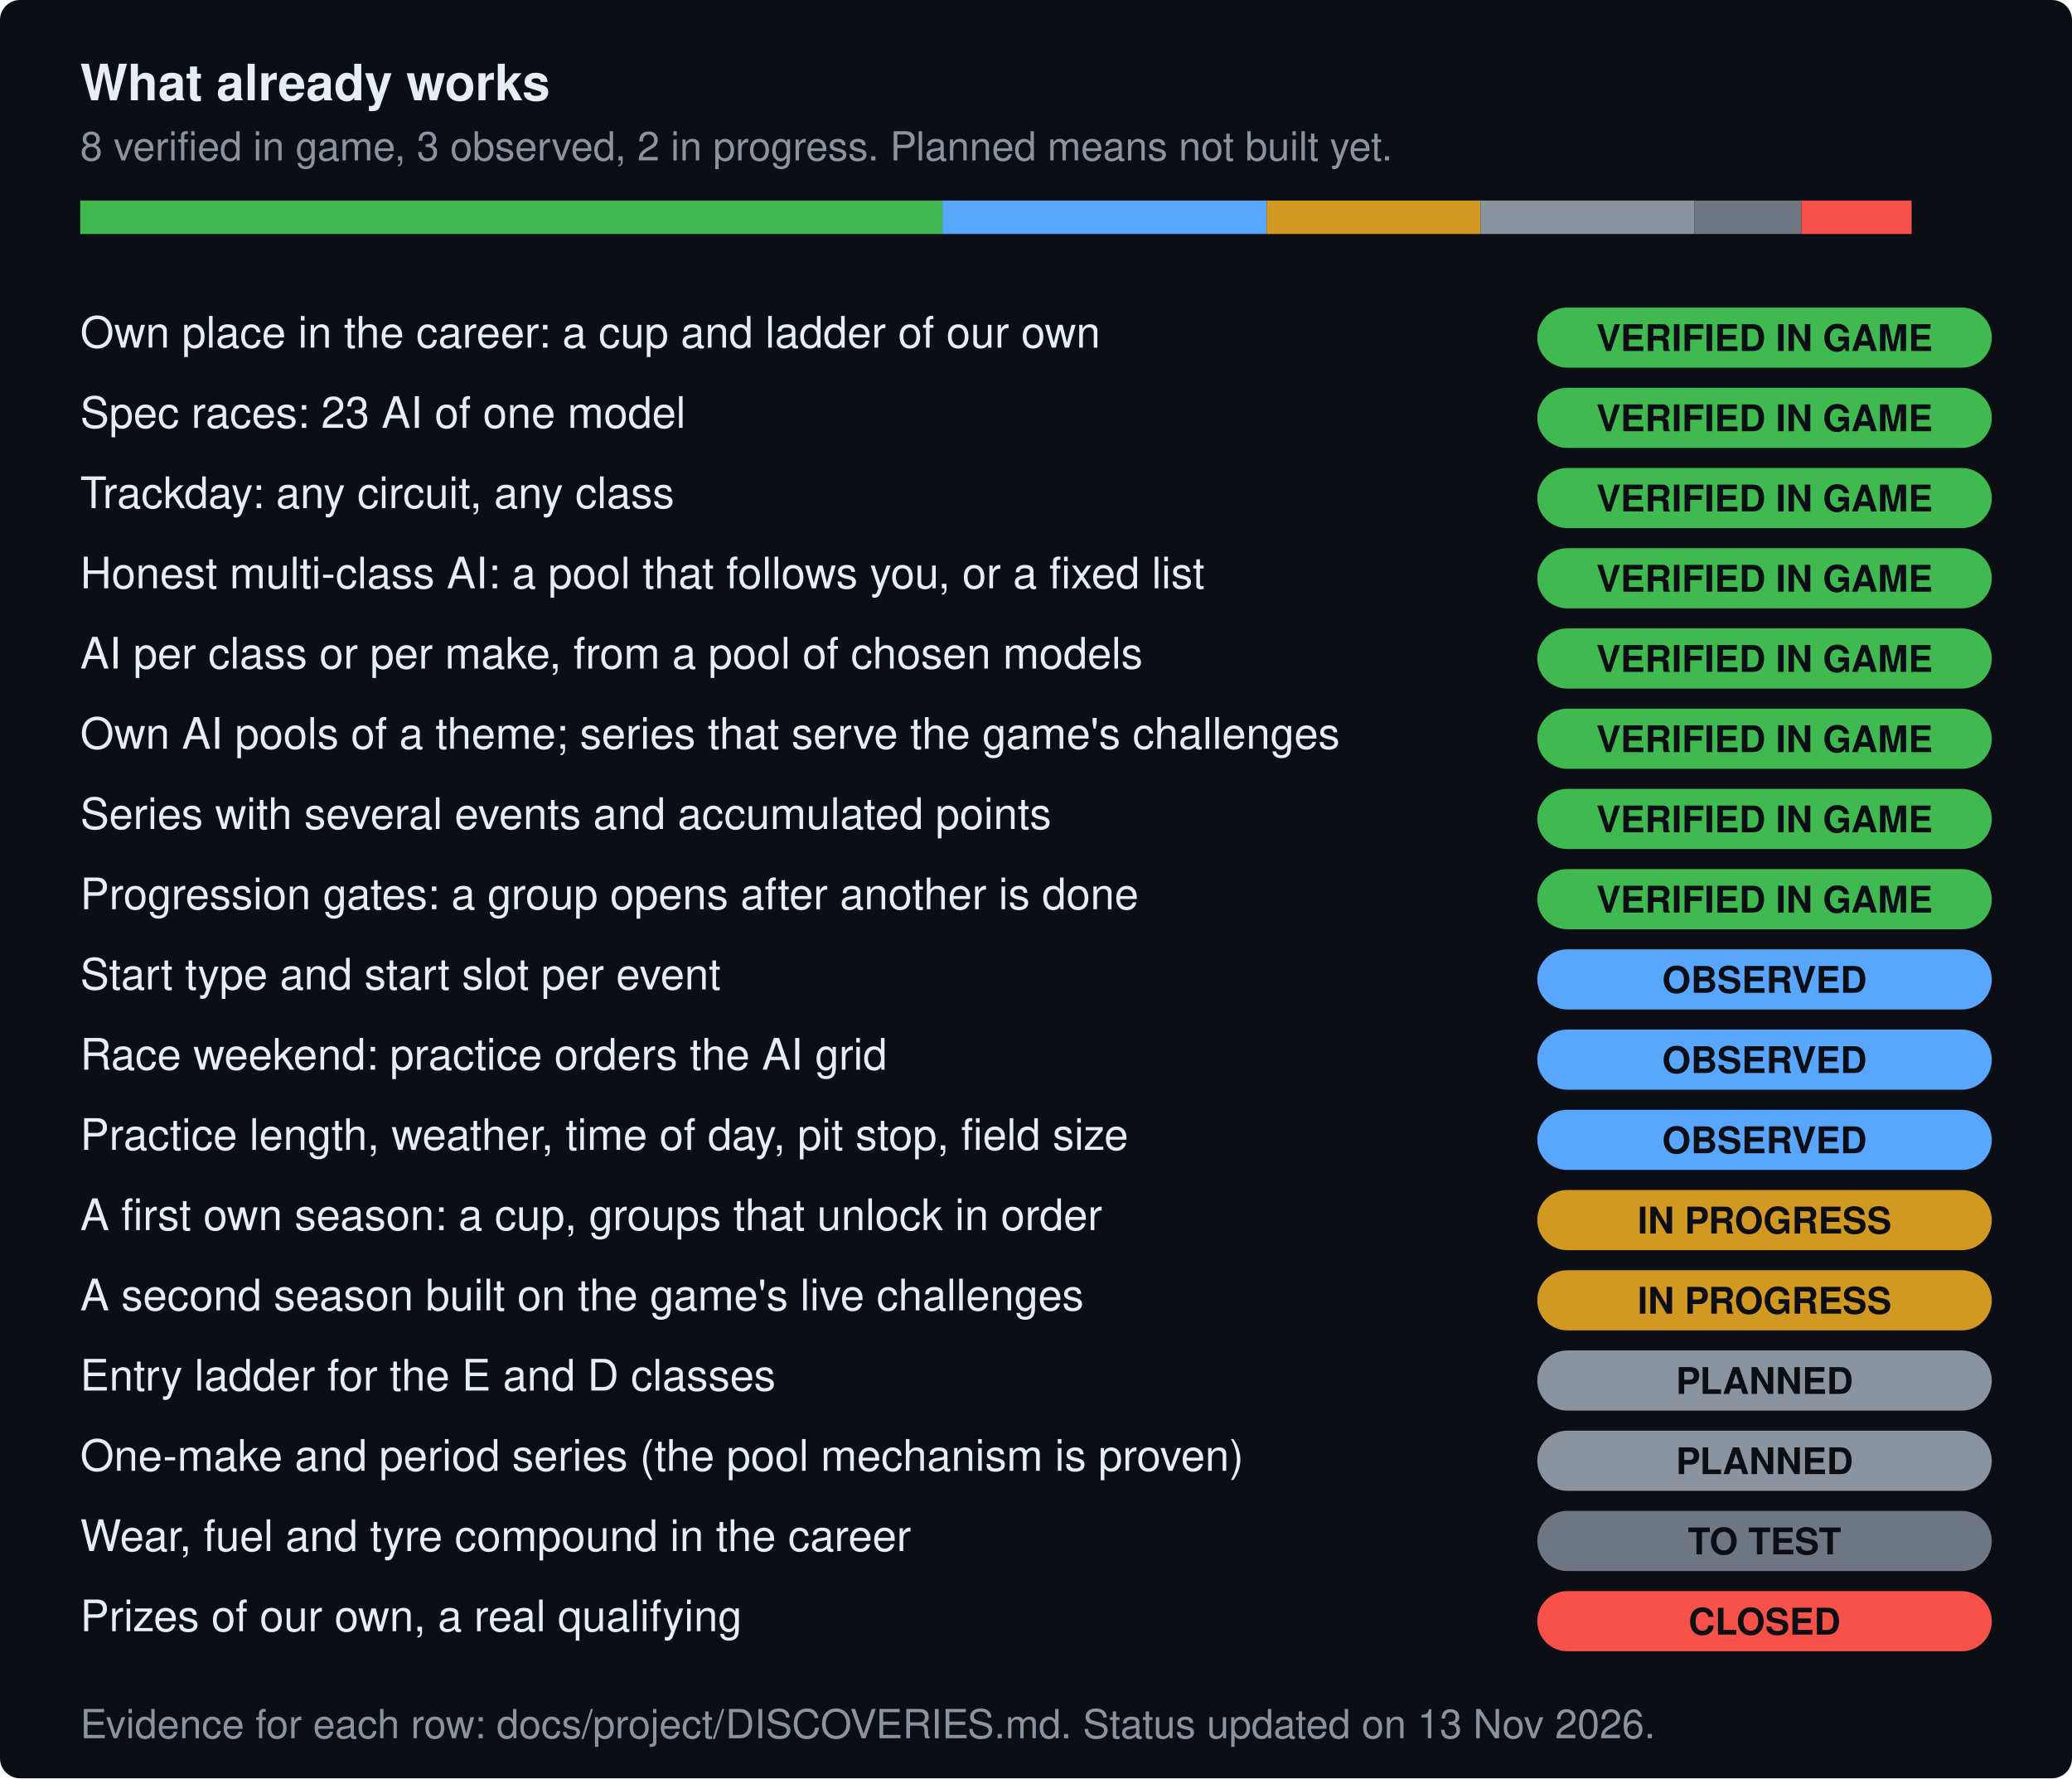
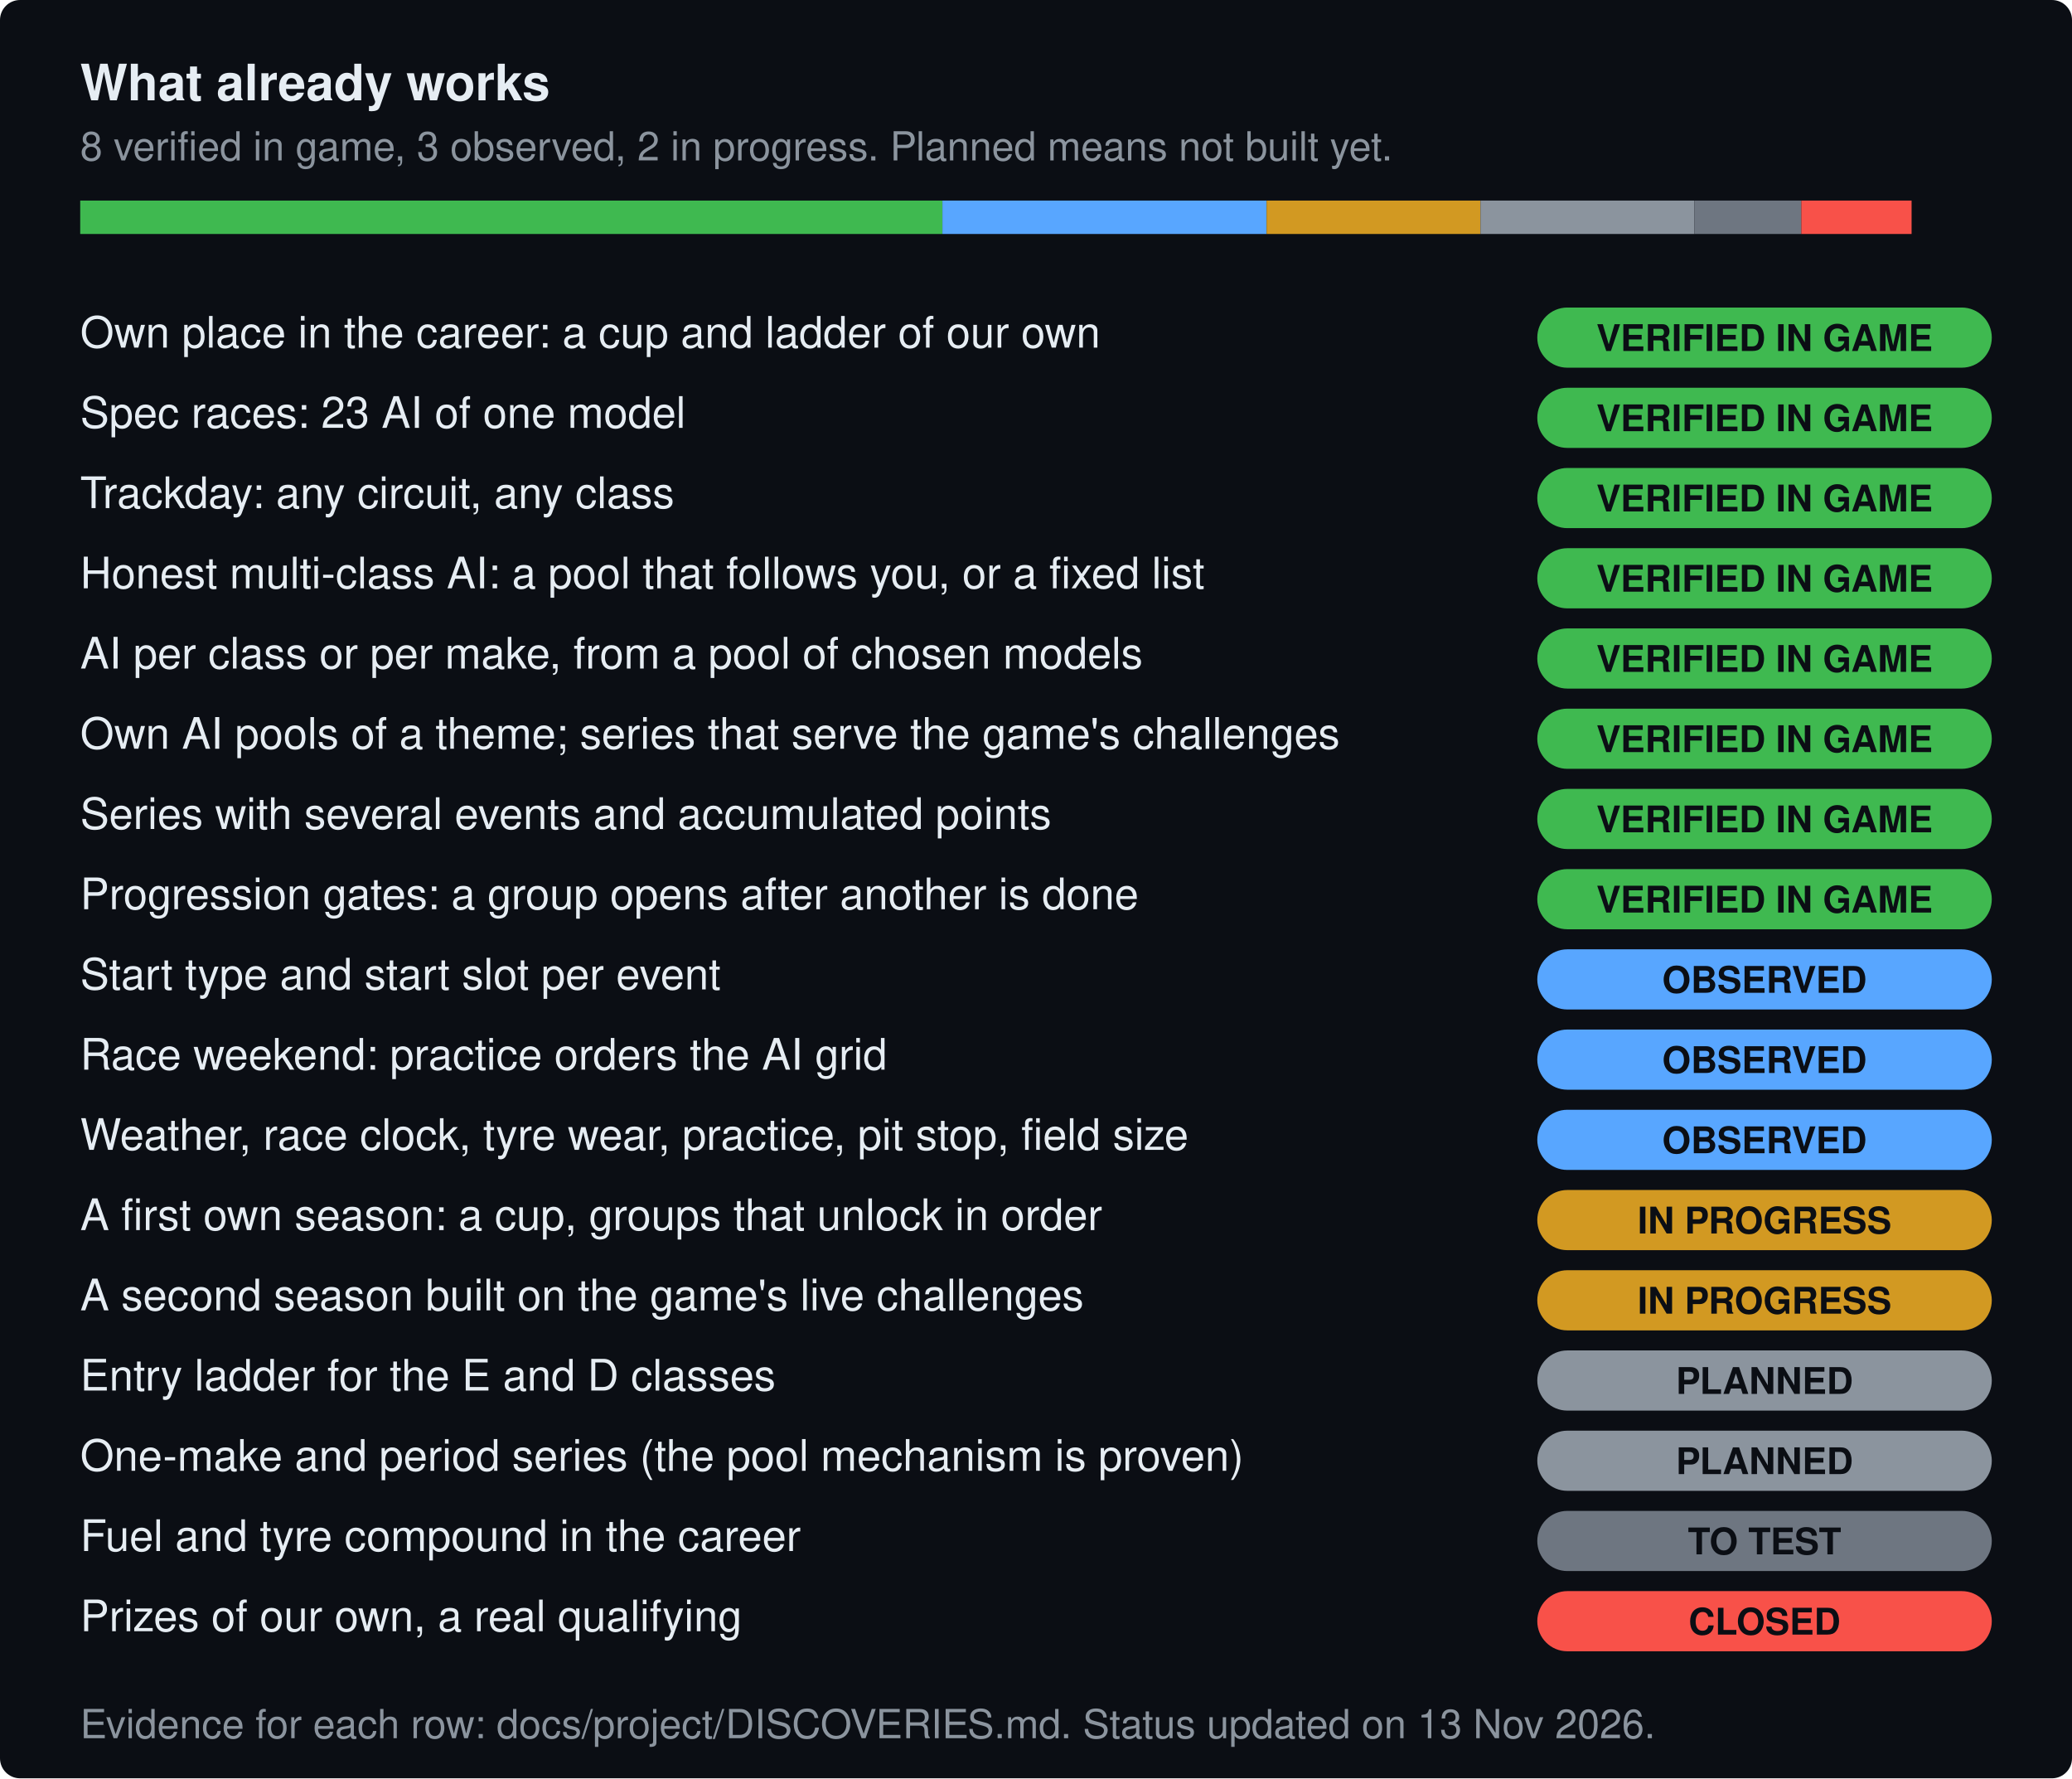
<svg xmlns="http://www.w3.org/2000/svg" viewBox="0 0 620 532" width="100%" role="img" aria-labelledby="t d">
  <style>
    .bg{fill:#0B0E14}
    .h{font:700 15px "Segoe UI",Helvetica,Arial,sans-serif;fill:#E6EDF3}
    .s{font:12px "Segoe UI",Helvetica,Arial,sans-serif;fill:#8B949E}
    .r{font:13px "Segoe UI",Helvetica,Arial,sans-serif;fill:#E6EDF3}
    .p{font:700 11px "Segoe UI",Helvetica,Arial,sans-serif;fill:#0B0E14}
    .l{stroke:#21262D;stroke-width:1}
  </style>
  <rect class="bg" width="620" height="532" rx="6" />
  <text class="h" x="24" y="30">What already works</text>
  <text class="s" x="24" y="48">8 verified in game, 3 observed, 2 in progress. Planned means not built yet.</text>
  <g transform="translate(24,60)">
    <rect x="0" y="0" width="258" height="10" fill="#3FB950" />
    <rect x="258" y="0" width="97" height="10" fill="#58A6FF" />
    <rect x="355" y="0" width="64" height="10" fill="#D29922" />
    <rect x="419" y="0" width="64" height="10" fill="#8B949E" />
    <rect x="483" y="0" width="32" height="10" fill="#6E7681" />
    <rect x="515" y="0" width="33" height="10" fill="#F85149" />
  </g>
  <g transform="translate(24,92)">
    <text class="r" x="0" y="12">Own place in the career: a cup and ladder of our own</text>
    <rect x="436" y="0" width="136" height="18" rx="9" fill="#3FB950" />
    <text class="p" x="504" y="13" text-anchor="middle">VERIFIED IN GAME</text>
    <g transform="translate(0,24)">
      <text class="r" x="0" y="12">Spec races: 23 AI of one model</text>
      <rect x="436" y="0" width="136" height="18" rx="9" fill="#3FB950" />
      <text class="p" x="504" y="13" text-anchor="middle">VERIFIED IN GAME</text>
    </g>
    <g transform="translate(0,48)">
      <text class="r" x="0" y="12">Trackday: any circuit, any class</text>
      <rect x="436" y="0" width="136" height="18" rx="9" fill="#3FB950" />
      <text class="p" x="504" y="13" text-anchor="middle">VERIFIED IN GAME</text>
    </g>
    <g transform="translate(0,72)">
      <text class="r" x="0" y="12">Honest multi-class AI: a pool that follows you, or a fixed list</text>
      <rect x="436" y="0" width="136" height="18" rx="9" fill="#3FB950" />
      <text class="p" x="504" y="13" text-anchor="middle">VERIFIED IN GAME</text>
    </g>
    <g transform="translate(0,96)">
      <text class="r" x="0" y="12">AI per class or per make, from a pool of chosen models</text>
      <rect x="436" y="0" width="136" height="18" rx="9" fill="#3FB950" />
      <text class="p" x="504" y="13" text-anchor="middle">VERIFIED IN GAME</text>
    </g>
    <g transform="translate(0,120)">
      <text class="r" x="0" y="12">Own AI pools of a theme; series that serve the game's challenges</text>
      <rect x="436" y="0" width="136" height="18" rx="9" fill="#3FB950" />
      <text class="p" x="504" y="13" text-anchor="middle">VERIFIED IN GAME</text>
    </g>
    <g transform="translate(0,144)">
      <text class="r" x="0" y="12">Series with several events and accumulated points</text>
      <rect x="436" y="0" width="136" height="18" rx="9" fill="#3FB950" />
      <text class="p" x="504" y="13" text-anchor="middle">VERIFIED IN GAME</text>
    </g>
    <g transform="translate(0,168)">
      <text class="r" x="0" y="12">Progression gates: a group opens after another is done</text>
      <rect x="436" y="0" width="136" height="18" rx="9" fill="#3FB950" />
      <text class="p" x="504" y="13" text-anchor="middle">VERIFIED IN GAME</text>
    </g>
    <g transform="translate(0,192)">
      <text class="r" x="0" y="12">Start type and start slot per event</text>
      <rect x="436" y="0" width="136" height="18" rx="9" fill="#58A6FF" />
      <text class="p" x="504" y="13" text-anchor="middle">OBSERVED</text>
    </g>
    <g transform="translate(0,216)">
      <text class="r" x="0" y="12">Race weekend: practice orders the AI grid</text>
      <rect x="436" y="0" width="136" height="18" rx="9" fill="#58A6FF" />
      <text class="p" x="504" y="13" text-anchor="middle">OBSERVED</text>
    </g>
    <g transform="translate(0,240)">
-       <text class="r" x="0" y="12">Practice length, weather, time of day, pit stop, field size</text>
+       <text class="r" x="0" y="12">Weather, race clock, tyre wear, practice, pit stop, field size</text>
      <rect x="436" y="0" width="136" height="18" rx="9" fill="#58A6FF" />
      <text class="p" x="504" y="13" text-anchor="middle">OBSERVED</text>
    </g>
    <g transform="translate(0,264)">
      <text class="r" x="0" y="12">A first own season: a cup, groups that unlock in order</text>
      <rect x="436" y="0" width="136" height="18" rx="9" fill="#D29922" />
      <text class="p" x="504" y="13" text-anchor="middle">IN PROGRESS</text>
    </g>
    <g transform="translate(0,288)">
      <text class="r" x="0" y="12">A second season built on the game's live challenges</text>
      <rect x="436" y="0" width="136" height="18" rx="9" fill="#D29922" />
      <text class="p" x="504" y="13" text-anchor="middle">IN PROGRESS</text>
    </g>
    <g transform="translate(0,312)">
      <text class="r" x="0" y="12">Entry ladder for the E and D classes</text>
      <rect x="436" y="0" width="136" height="18" rx="9" fill="#8B949E" />
      <text class="p" x="504" y="13" text-anchor="middle">PLANNED</text>
    </g>
    <g transform="translate(0,336)">
      <text class="r" x="0" y="12">One-make and period series (the pool mechanism is proven)</text>
      <rect x="436" y="0" width="136" height="18" rx="9" fill="#8B949E" />
      <text class="p" x="504" y="13" text-anchor="middle">PLANNED</text>
    </g>
    <g transform="translate(0,360)">
-       <text class="r" x="0" y="12">Wear, fuel and tyre compound in the career</text>
+       <text class="r" x="0" y="12">Fuel and tyre compound in the career</text>
      <rect x="436" y="0" width="136" height="18" rx="9" fill="#6E7681" />
      <text class="p" x="504" y="13" text-anchor="middle">TO TEST</text>
    </g>
    <g transform="translate(0,384)">
      <text class="r" x="0" y="12">Prizes of our own, a real qualifying</text>
      <rect x="436" y="0" width="136" height="18" rx="9" fill="#F85149" />
      <text class="p" x="504" y="13" text-anchor="middle">CLOSED</text>
    </g>
  </g>
  <text class="s" x="24" y="520">Evidence for each row: docs/project/DISCOVERIES.md. Status updated on 13 Nov 2026.</text>
</svg>
